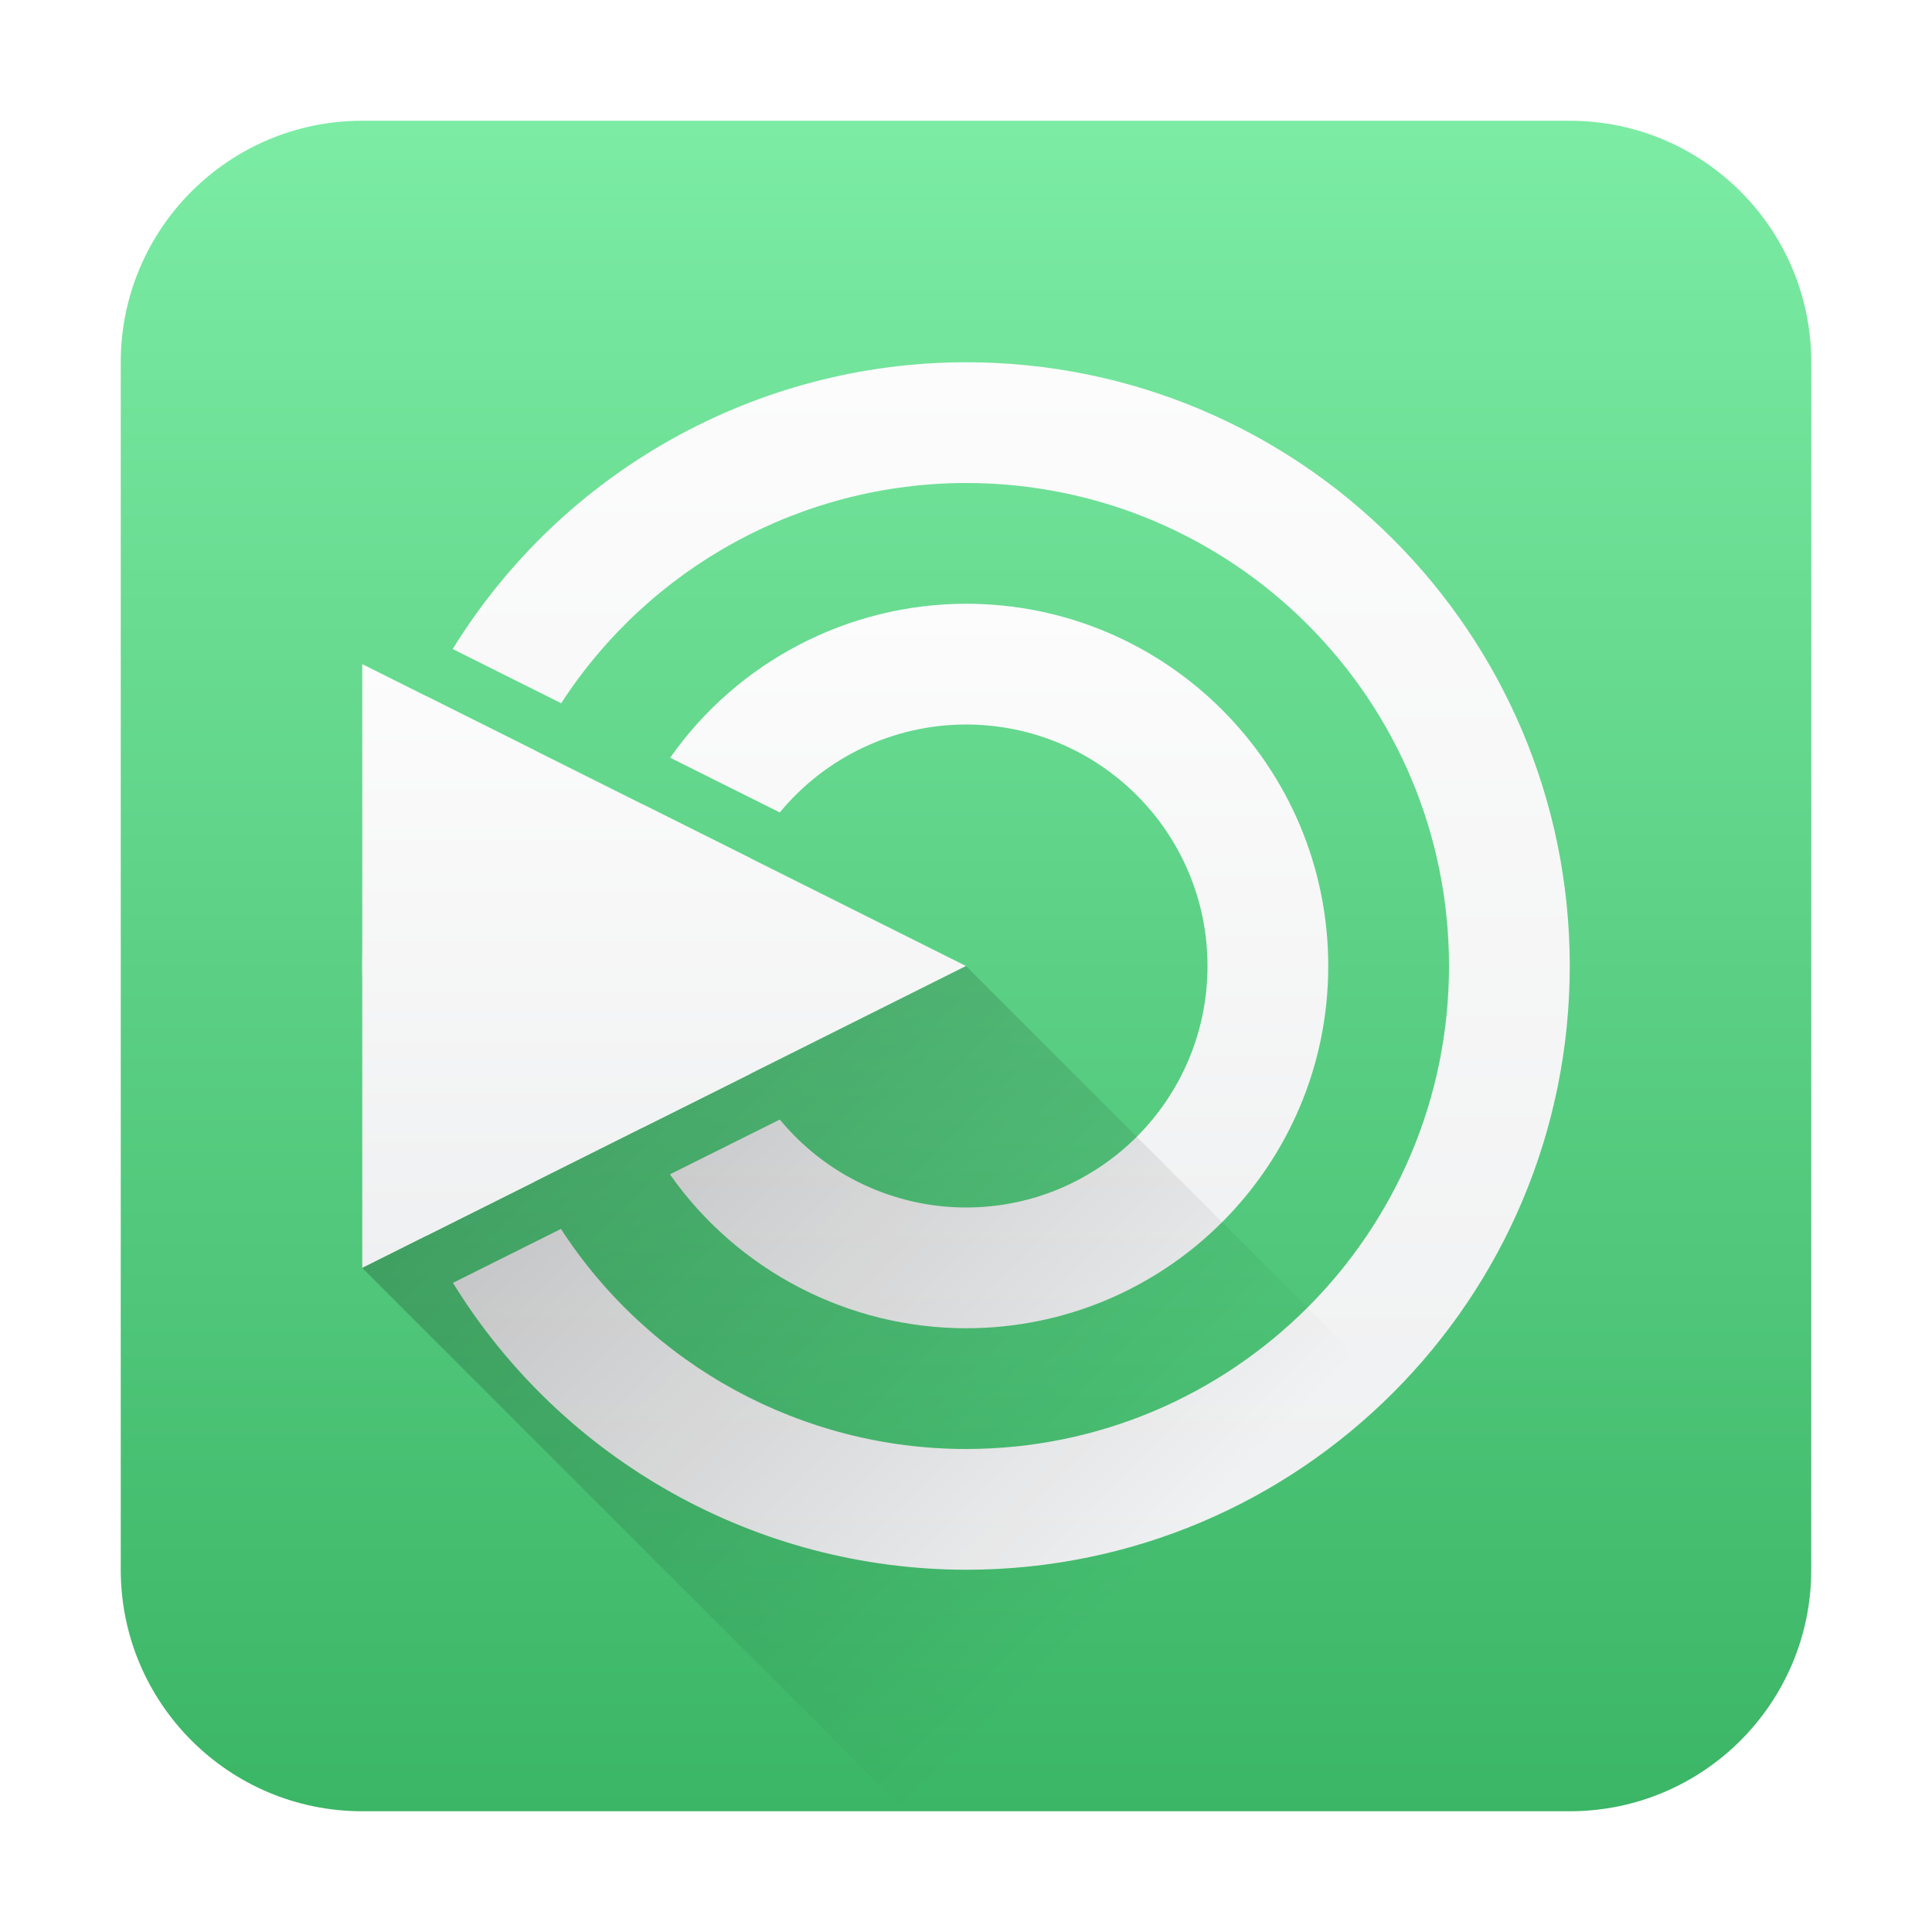
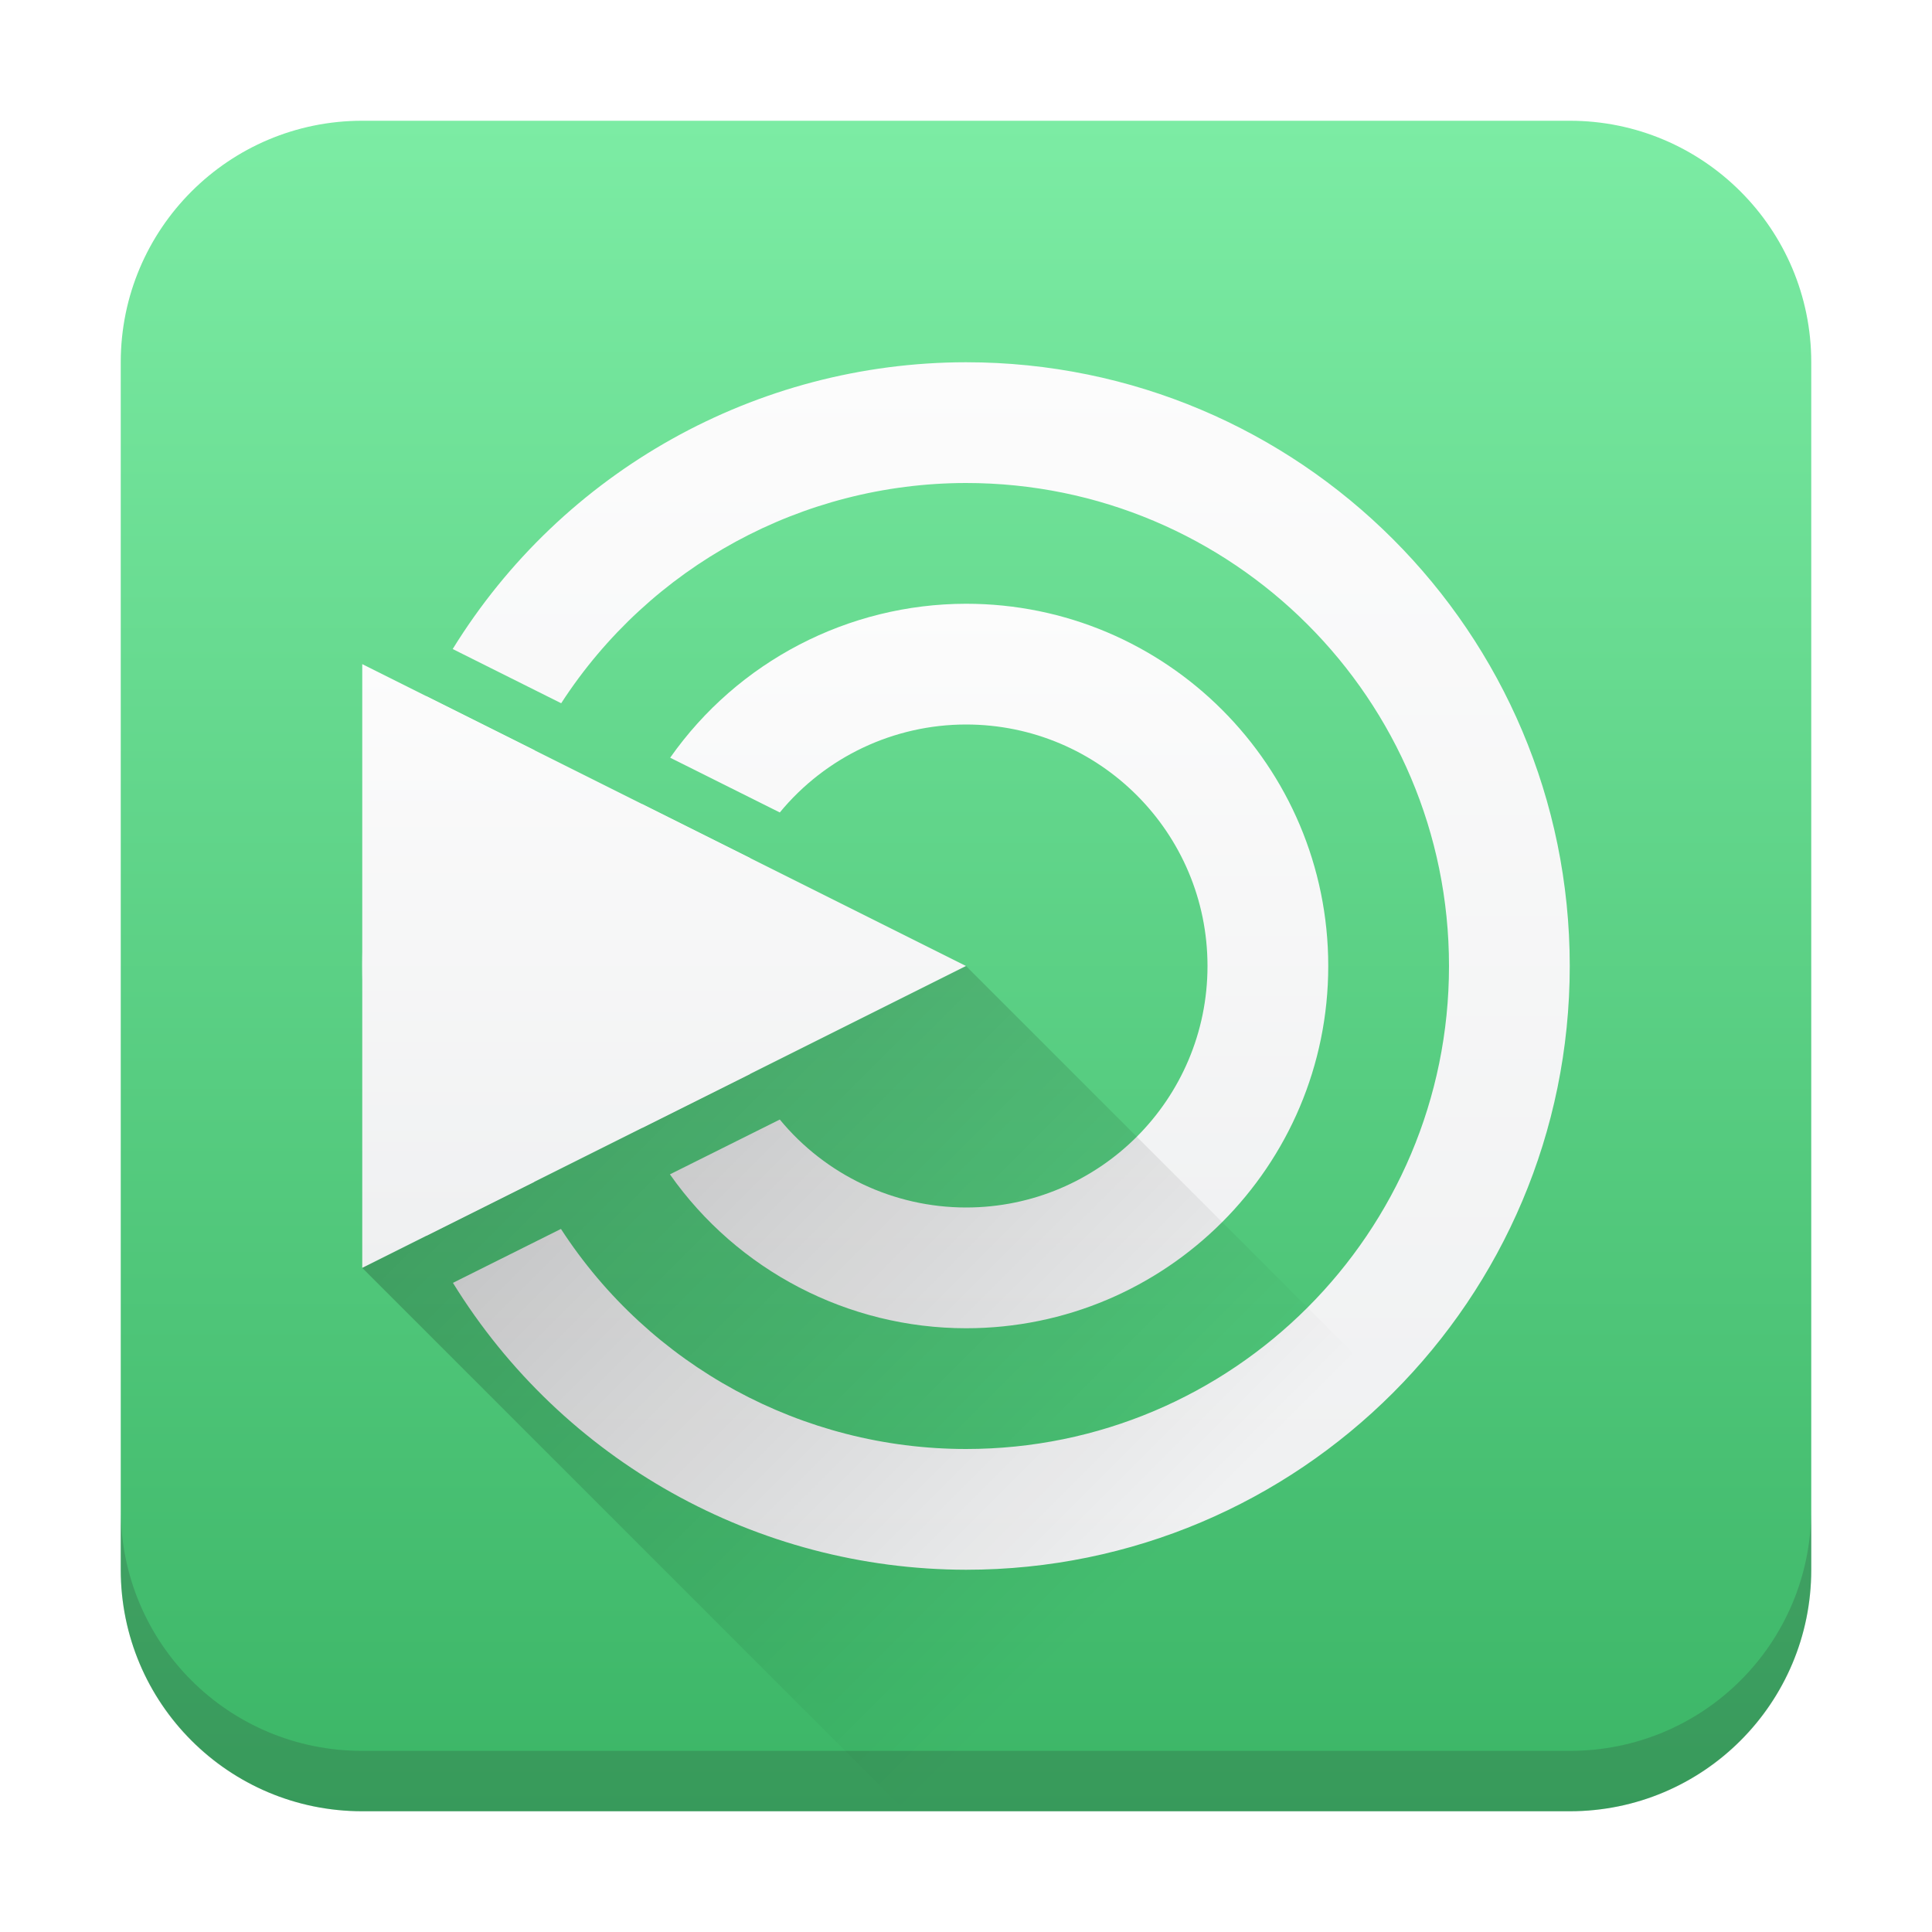
<svg xmlns="http://www.w3.org/2000/svg" xmlns:xlink="http://www.w3.org/1999/xlink" height="32" width="32">
  <linearGradient id="d" gradientUnits="userSpaceOnUse" x1="16" x2="16" xlink:href="#a" y1="22" y2="10" />
  <linearGradient id="c" gradientUnits="userSpaceOnUse" x1="16" x2="16" xlink:href="#a" y1="26" y2="6" />
  <linearGradient id="e" gradientUnits="userSpaceOnUse" x1="6" x2="6" xlink:href="#a" y1="21" y2="11" />
  <linearGradient id="f" gradientUnits="userSpaceOnUse" x1="6" x2="15" y1="21" y2="30">
    <stop offset="0" />
    <stop offset="1" stop-opacity="0" />
  </linearGradient>
  <linearGradient id="a">
    <stop offset="0" stop-color="#eff0f1" />
    <stop offset="1" stop-color="#fcfcfc" />
  </linearGradient>
  <linearGradient id="b" gradientUnits="userSpaceOnUse" x1="2" x2="2" y1="30" y2="2">
    <stop offset="0" stop-color="#3bb566" />
    <stop offset="1" stop-color="#7ceca4" />
  </linearGradient>
  <rect fill="url(#b)" height="28" rx="4" width="28" x="2" y="2" />
+   <path d="M2 25v1c0 2.216 1.784 4 4 4h20c2.216 0 4-1.784 4-4v-1c0 2.216-1.784 4-4 4H6c-2.216 0-4-1.784-4-4z" fill="#292c2f" opacity=".2" />
  <path d="M16 16L4 9" />
  <path d="M16 6a10 10 0 0 0-8.502 4.75l1.797.898A8 8 0 0 1 16 8a8 8 0 0 1 8 8 8 8 0 0 1-8 8 8 8 0 0 1-6.709-3.645l-1.789.893A10 10 0 0 0 16 26a10 10 0 0 0 10-10A10 10 0 0 0 16 6zm-8.941 5.53A10 10 0 0 0 6 16a10 10 0 0 0 1.066 4.467l1.782-.89A8 8 0 0 1 8 16a8 8 0 0 1 .852-3.574z" fill="url(#c)" />
  <path d="M16 10a6 6 0 0 0-4.9 2.55l1.816.907A4 4 0 0 1 16 12a4 4 0 0 1 4 4 4 4 0 0 1-4 4 4 4 0 0 1-3.084-1.457l-1.82.908A6 6 0 0 0 16 22a6 6 0 0 0 6-6 6 6 0 0 0-6-6zm-5.365 3.318A6 6 0 0 0 10 16a6 6 0 0 0 .64 2.68l1.784-.89A4 4 0 0 1 12 16a4 4 0 0 1 .426-1.787z" fill="url(#d)" />
  <path d="M16 16L6 11v10z" fill="url(#e)" />
  <path d="M16 16L6 21l9 9h11a3.986 3.986 0 0 0 2.83-1.17z" fill="url(#f)" opacity=".2" />
</svg>
